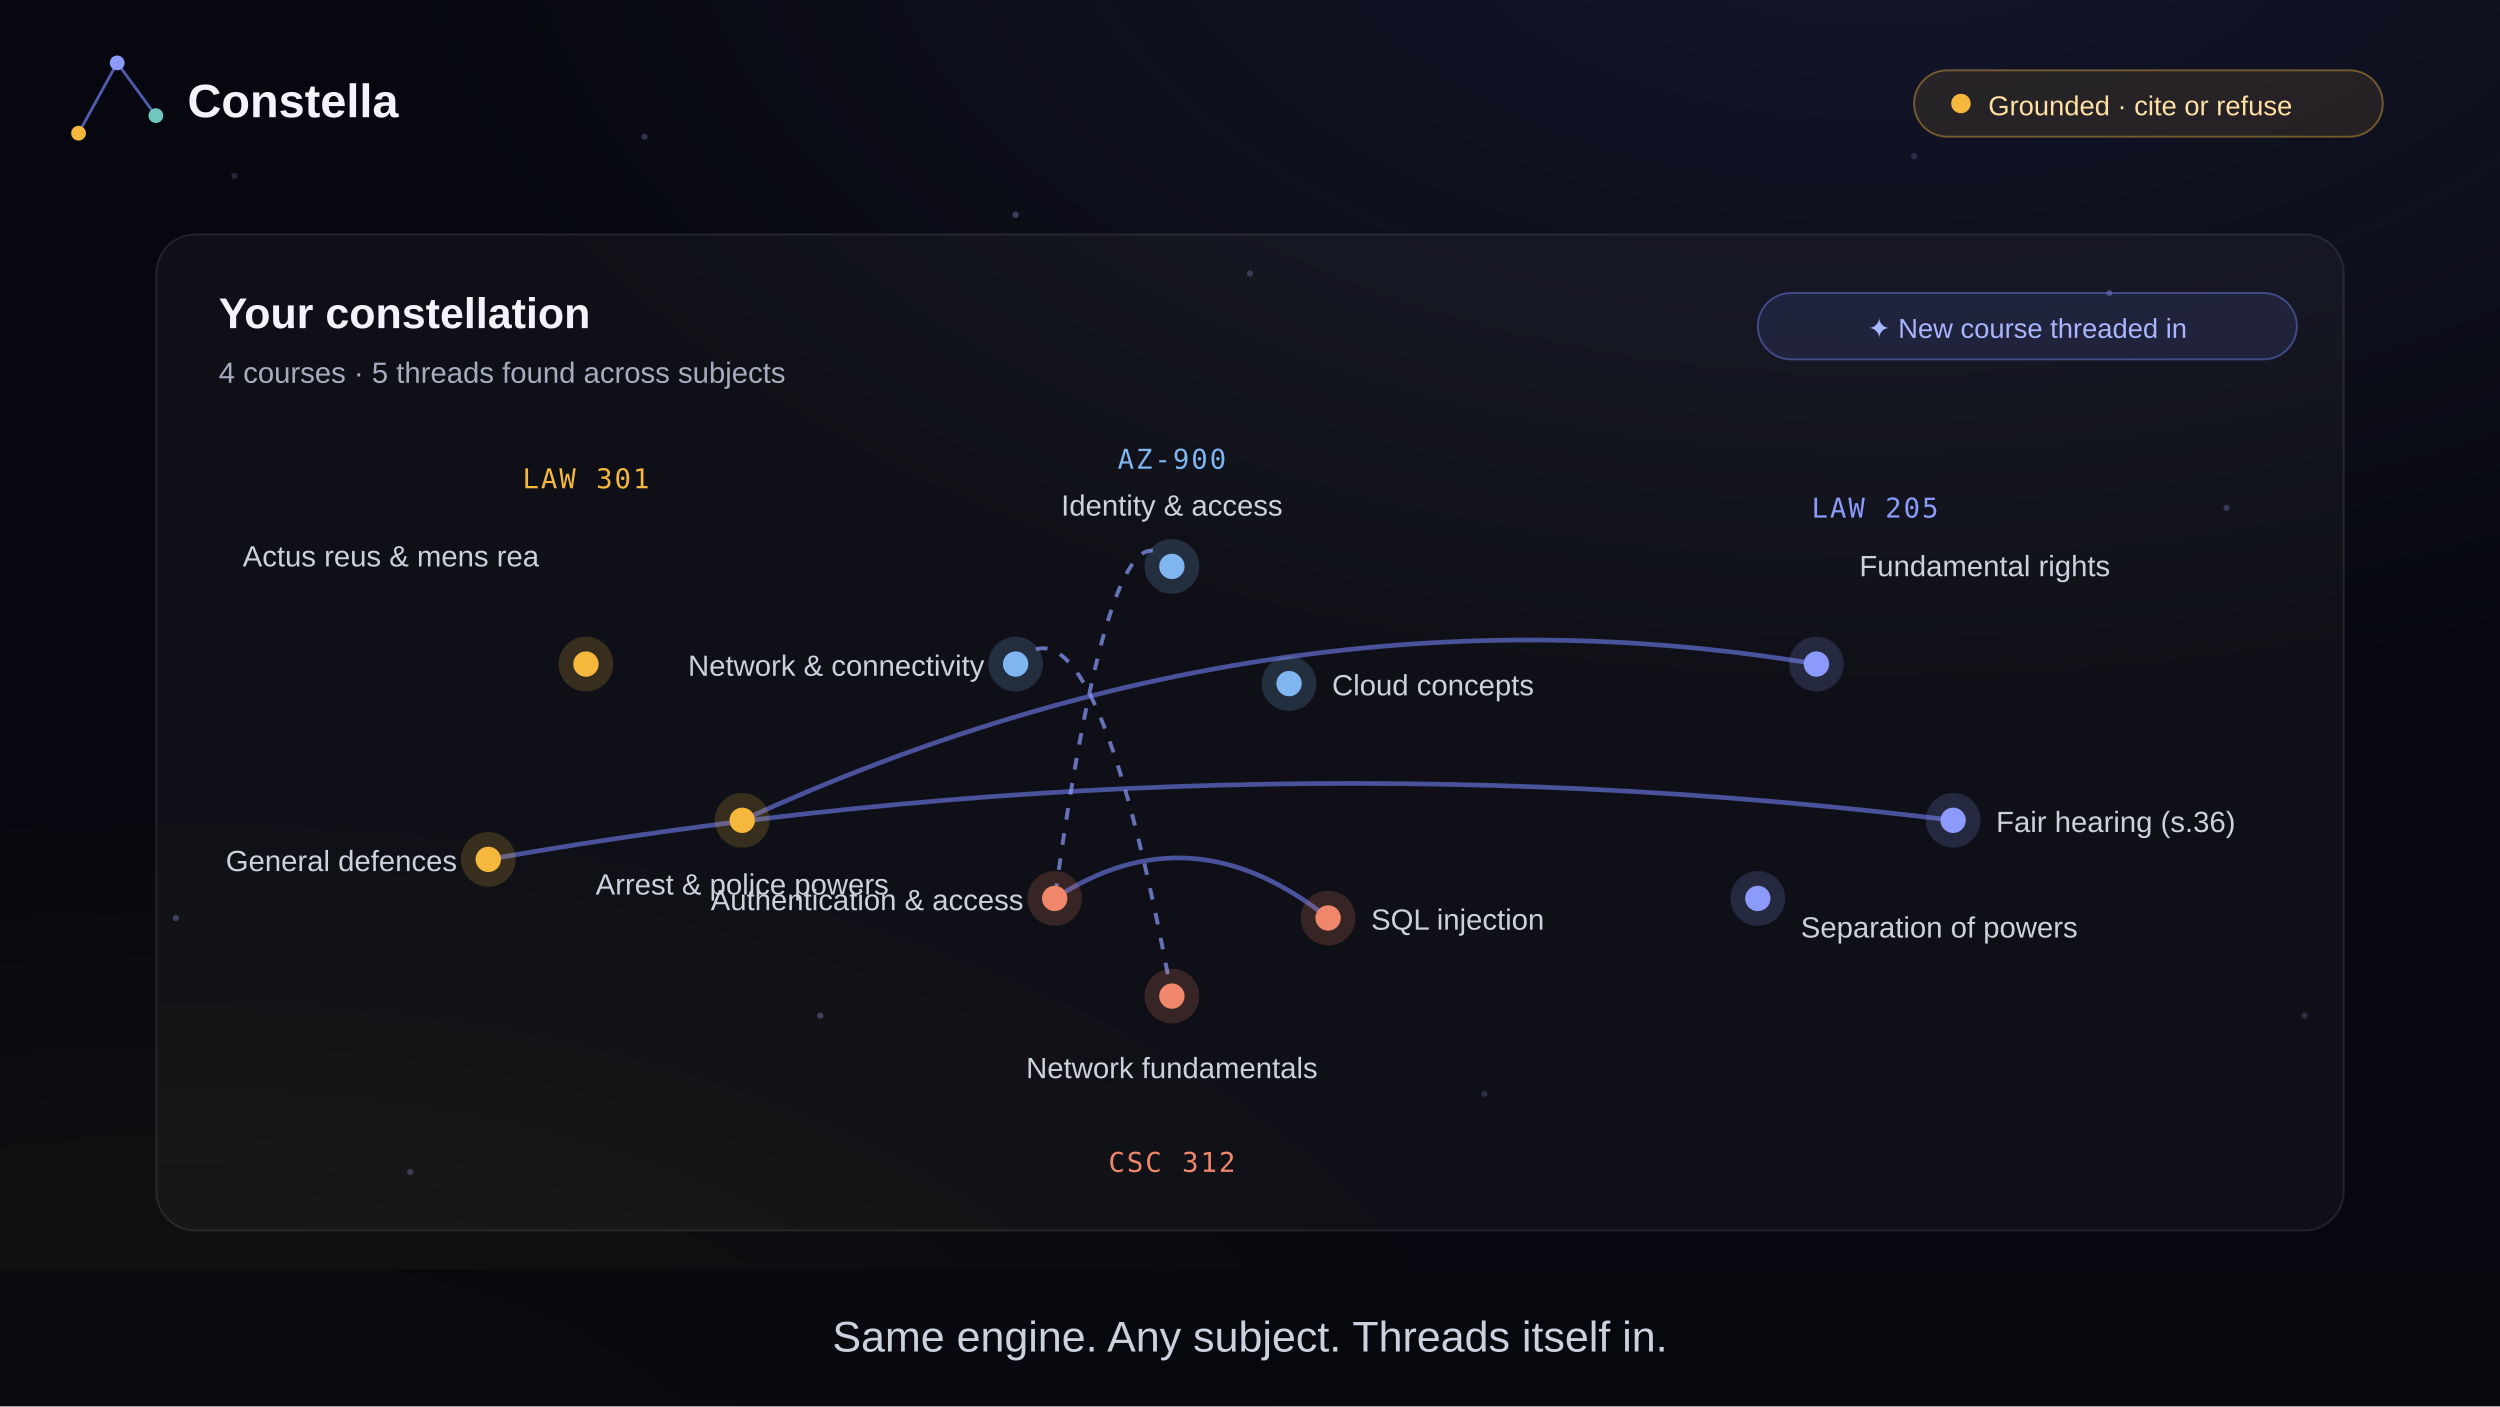
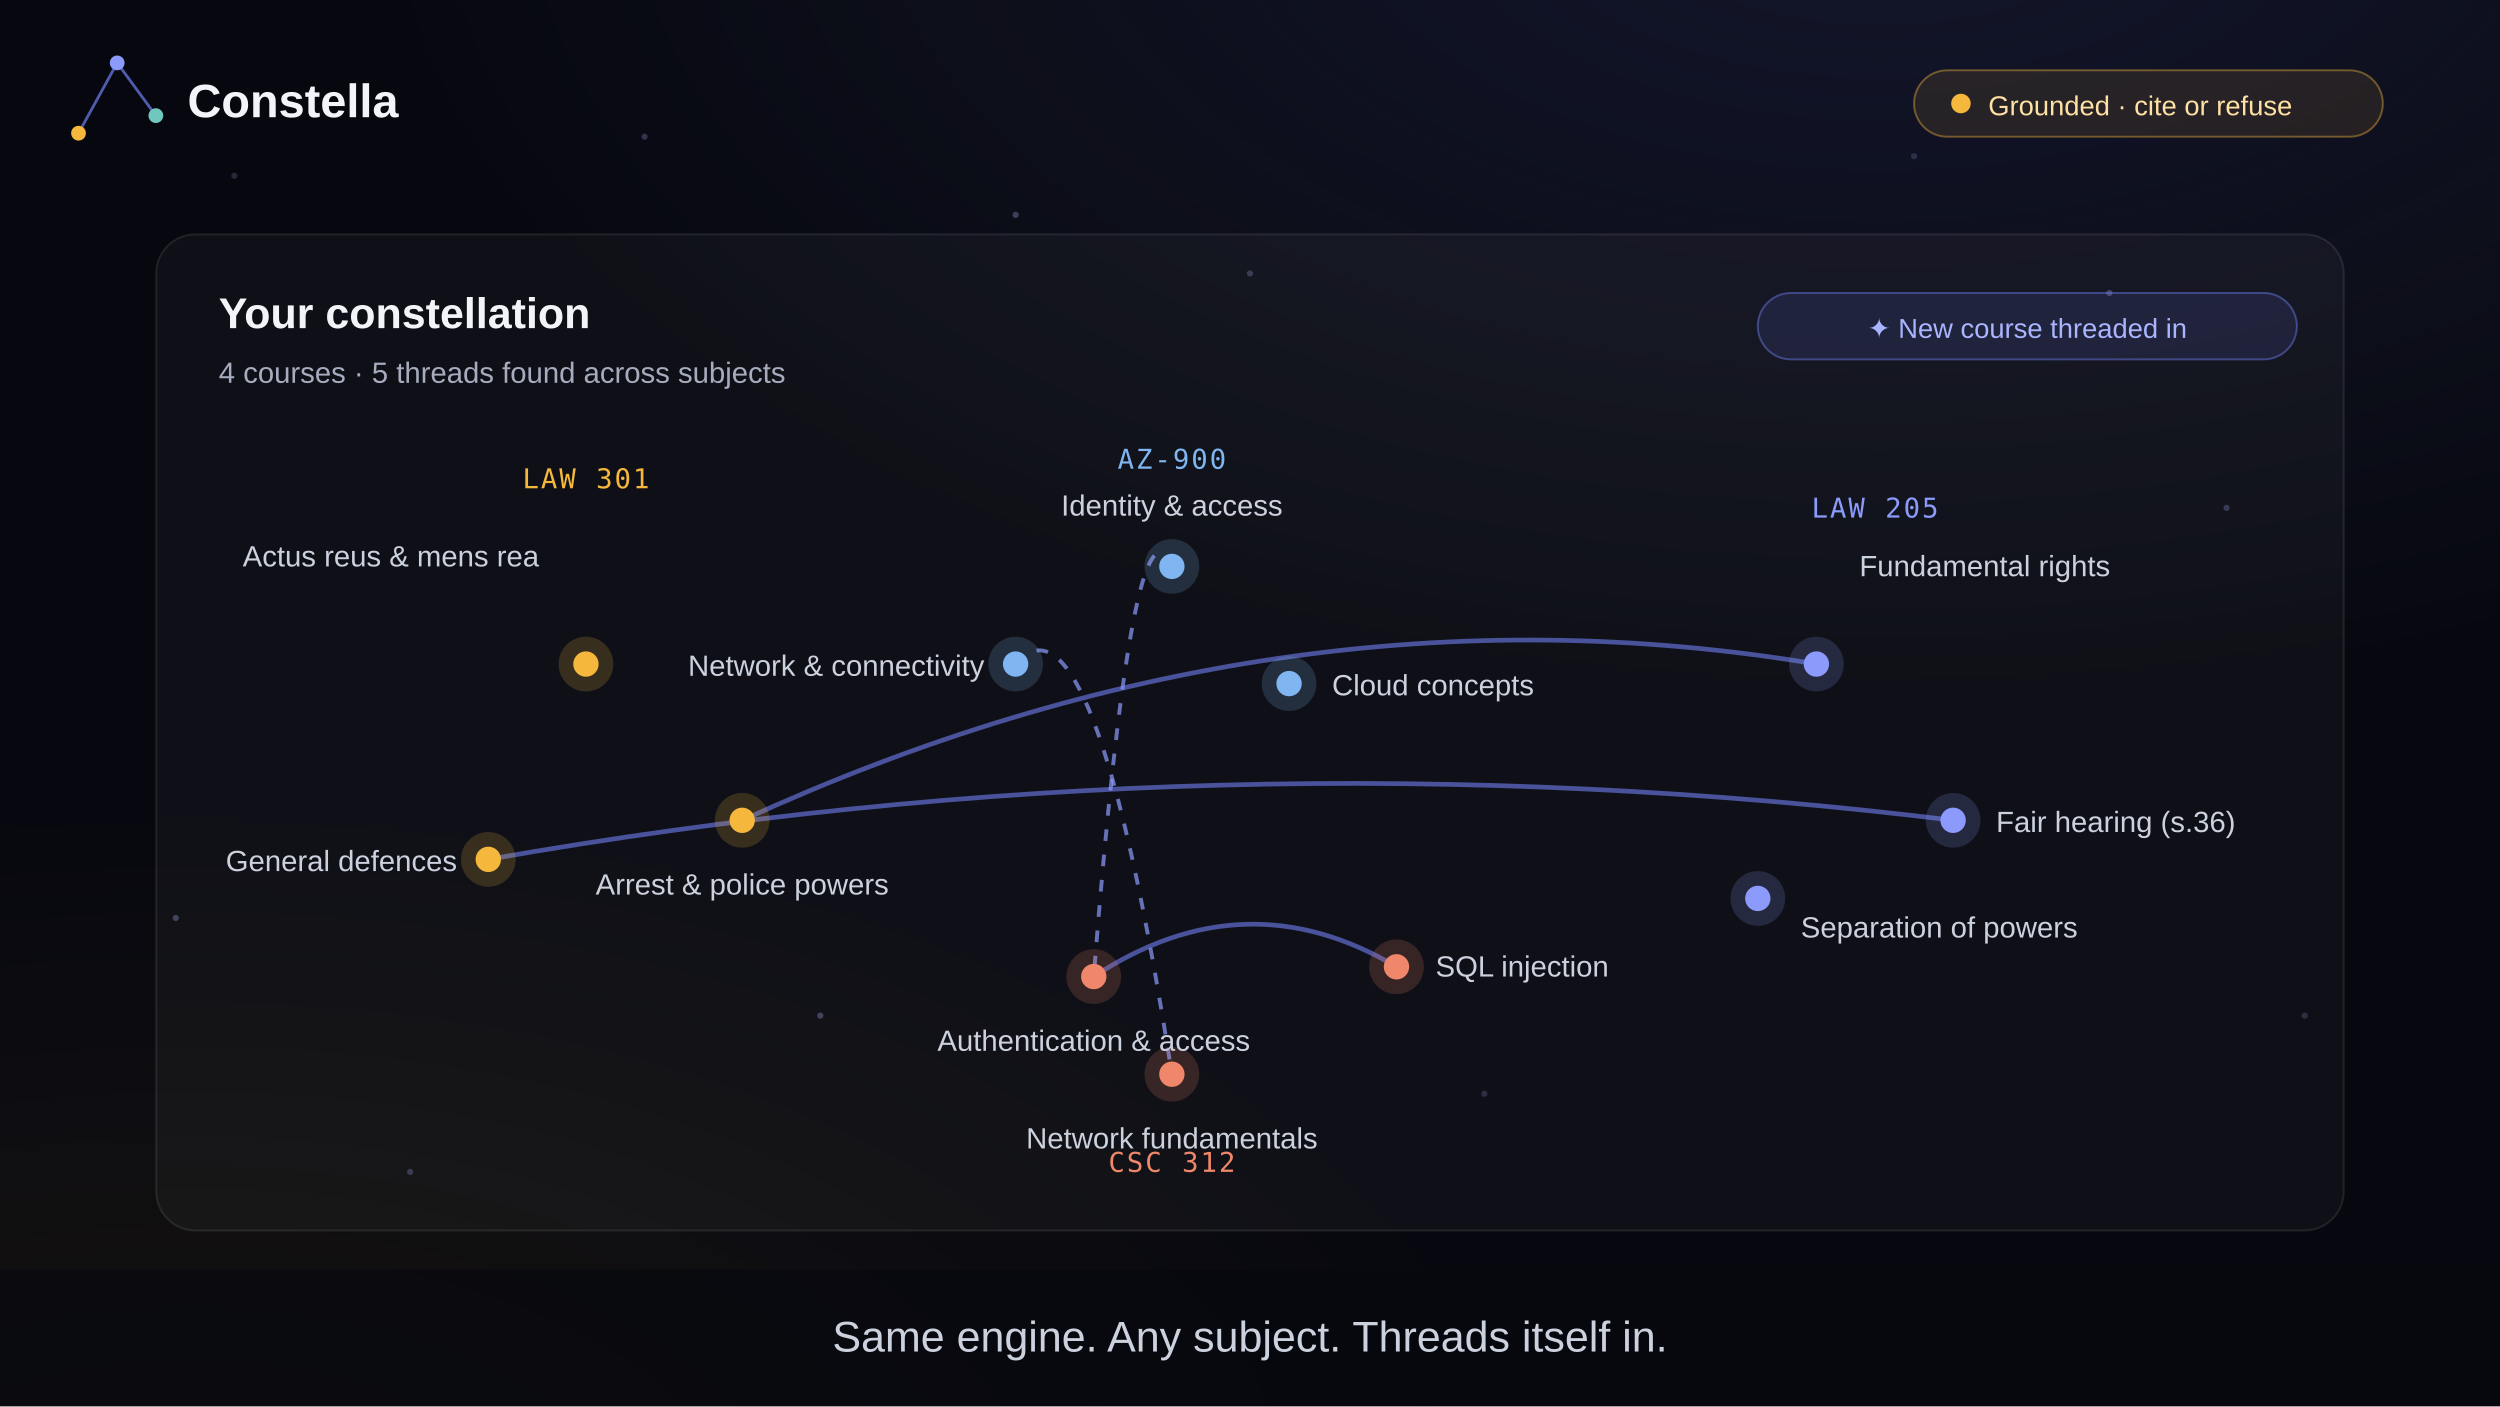
<svg xmlns="http://www.w3.org/2000/svg" width="1280" height="720" viewBox="0 0 1280 720">
  <defs>
    <radialGradient id="g1" cx="75%" cy="-10%" r="60%">
      <stop offset="0%" stop-color="#6f7ff2" stop-opacity="0.13" />
      <stop offset="100%" stop-color="#6f7ff2" stop-opacity="0" />
    </radialGradient>
    <radialGradient id="g2" cx="8%" cy="112%" r="55%">
      <stop offset="0%" stop-color="#f5b83d" stop-opacity="0.07" />
      <stop offset="100%" stop-color="#f5b83d" stop-opacity="0" />
    </radialGradient>
  </defs>
  <rect width="1280" height="720" fill="#07080f" />
  <rect width="1280" height="720" fill="url(#g1)" />
  <rect width="1280" height="720" fill="url(#g2)" />
  <circle cx="120" cy="90" r="1.6" fill="#aab5ff" opacity="0.18" />
  <circle cx="330" cy="70" r="1.6" fill="#aab5ff" opacity="0.24" />
  <circle cx="520" cy="110" r="1.6" fill="#aab5ff" opacity="0.3" />
  <circle cx="980" cy="80" r="1.6" fill="#aab5ff" opacity="0.18" />
  <circle cx="1140" cy="260" r="1.6" fill="#aab5ff" opacity="0.24" />
  <circle cx="90" cy="470" r="1.6" fill="#aab5ff" opacity="0.3" />
  <circle cx="1180" cy="520" r="1.6" fill="#aab5ff" opacity="0.18" />
  <circle cx="640" cy="140" r="1.6" fill="#aab5ff" opacity="0.24" />
  <circle cx="420" cy="520" r="1.6" fill="#aab5ff" opacity="0.3" />
  <circle cx="760" cy="560" r="1.6" fill="#aab5ff" opacity="0.18" />
  <circle cx="210" cy="600" r="1.6" fill="#aab5ff" opacity="0.24" />
  <circle cx="1080" cy="150" r="1.6" fill="#aab5ff" opacity="0.3" />
  <path d="M40.2 68.2 L60 32.2 L79.8 59.2" stroke="#6f7ff2" stroke-width="1.44" fill="none" opacity="0.7" />
  <circle cx="40.2" cy="68.2" r="3.78" fill="#f5b83d" />
  <circle cx="60" cy="32.2" r="3.78" fill="#8b9afb" />
  <circle cx="79.8" cy="59.2" r="3.78" fill="#6fc7bd" />
  <text x="96" y="60" font-family="'Space Grotesk','Segoe UI',Arial,sans-serif" font-size="24" font-weight="600" fill="#f2f4fa" text-anchor="start" letter-spacing="0" opacity="1">Constella</text>
  <rect x="980" y="36" width="240" height="34" rx="17" fill="rgba(245,184,61,0.10)" stroke="rgba(245,184,61,0.40)" />
  <circle cx="1004" cy="53" r="5" fill="#f5b83d" />
  <text x="1018" y="59" font-family="'Instrument Sans','Segoe UI',Arial,sans-serif" font-size="14" font-weight="500" fill="#ffe1a3" text-anchor="start" letter-spacing="0" opacity="1">Grounded · cite or refuse</text>
  <rect x="80" y="120" width="1120" height="510" rx="20" fill="rgba(255,255,255,0.035)" stroke="rgba(255,255,255,0.09)" />
  <text x="112" y="168" font-family="'Space Grotesk','Segoe UI',Arial,sans-serif" font-size="22" font-weight="600" fill="#f2f4fa" text-anchor="start" letter-spacing="0" opacity="1">Your constellation</text>
  <text x="112" y="196" font-family="'Instrument Sans','Segoe UI',Arial,sans-serif" font-size="15" font-weight="400" fill="#a6acbe" text-anchor="start" letter-spacing="0" opacity="1">4 courses · 5 threads found across subjects</text>
  <rect x="900" y="150" width="276" height="34" rx="17" fill="rgba(111,127,242,0.12)" stroke="rgba(111,127,242,0.45)" />
  <text x="1038" y="173" font-family="'Instrument Sans','Segoe UI',Arial,sans-serif" font-size="14" font-weight="500" fill="#aab5ff" text-anchor="middle" letter-spacing="0" opacity="1">✦ New course threaded in</text>
  <g transform="translate(0,40)">
    <path d="M380 380 Q 655 254 930 300" fill="none" stroke="#6f7ff2" stroke-width="2.4" opacity="0.6" />
    <path d="M250 400 Q 625 334 1000 380" fill="none" stroke="#6f7ff2" stroke-width="2.4" opacity="0.6" />
-     <path d="M680 430 Q 610 374 540 420" fill="none" stroke="#6f7ff2" stroke-width="2.4" opacity="0.6" />
-     <path d="M520 300 Q 560 254 600 470" fill="none" stroke="#8b9afb" stroke-width="2" opacity="0.7" stroke-dasharray="6 7" />
-     <path d="M600 250 Q 570 204 540 420" fill="none" stroke="#8b9afb" stroke-width="2" opacity="0.7" stroke-dasharray="6 7" />
+     <path d="M715 455 Q 637.5 409 560 460" fill="none" stroke="#6f7ff2" stroke-width="2.4" opacity="0.6" />
+     <path d="M520 300 Q 560 254 600 510" fill="none" stroke="#8b9afb" stroke-width="2" opacity="0.7" stroke-dasharray="6 7" />
+     <path d="M600 250 Q 580 204 560 460" fill="none" stroke="#8b9afb" stroke-width="2" opacity="0.7" stroke-dasharray="6 7" />
    <circle cx="300" cy="300" r="14" fill="#f5b83d" opacity="0.18" />
    <circle cx="300" cy="300" r="6.5" fill="#f5b83d" />
    <text x="276" y="250" font-family="'Instrument Sans','Segoe UI',Arial,sans-serif" font-size="15" font-weight="400" fill="#ccd1de" text-anchor="end" letter-spacing="0" opacity="1">Actus reus &amp; mens rea</text>
    <circle cx="380" cy="380" r="14" fill="#f5b83d" opacity="0.18" />
    <circle cx="380" cy="380" r="6.5" fill="#f5b83d" />
    <text x="380" y="418" font-family="'Instrument Sans','Segoe UI',Arial,sans-serif" font-size="15" font-weight="400" fill="#ccd1de" text-anchor="middle" letter-spacing="0" opacity="1">Arrest &amp; police powers</text>
    <circle cx="250" cy="400" r="14" fill="#f5b83d" opacity="0.18" />
    <circle cx="250" cy="400" r="6.5" fill="#f5b83d" />
    <text x="234" y="406" font-family="'Instrument Sans','Segoe UI',Arial,sans-serif" font-size="15" font-weight="400" fill="#ccd1de" text-anchor="end" letter-spacing="0" opacity="1">General defences</text>
    <circle cx="930" cy="300" r="14" fill="#8b9afb" opacity="0.18" />
    <circle cx="930" cy="300" r="6.5" fill="#8b9afb" />
    <text x="952" y="255" font-family="'Instrument Sans','Segoe UI',Arial,sans-serif" font-size="15" font-weight="400" fill="#ccd1de" text-anchor="start" letter-spacing="0" opacity="1">Fundamental rights</text>
    <circle cx="1000" cy="380" r="14" fill="#8b9afb" opacity="0.18" />
    <circle cx="1000" cy="380" r="6.5" fill="#8b9afb" />
    <text x="1022" y="386" font-family="'Instrument Sans','Segoe UI',Arial,sans-serif" font-size="15" font-weight="400" fill="#ccd1de" text-anchor="start" letter-spacing="0" opacity="1">Fair hearing (s.36)</text>
    <circle cx="900" cy="420" r="14" fill="#8b9afb" opacity="0.18" />
    <circle cx="900" cy="420" r="6.5" fill="#8b9afb" />
    <text x="922" y="440" font-family="'Instrument Sans','Segoe UI',Arial,sans-serif" font-size="15" font-weight="400" fill="#ccd1de" text-anchor="start" letter-spacing="0" opacity="1">Separation of powers</text>
-     <circle cx="600" cy="470" r="14" fill="#f0876a" opacity="0.18" />
-     <circle cx="600" cy="470" r="6.5" fill="#f0876a" />
-     <text x="600" y="512" font-family="'Instrument Sans','Segoe UI',Arial,sans-serif" font-size="15" font-weight="400" fill="#ccd1de" text-anchor="middle" letter-spacing="0" opacity="1">Network fundamentals</text>
-     <circle cx="680" cy="430" r="14" fill="#f0876a" opacity="0.18" />
-     <circle cx="680" cy="430" r="6.5" fill="#f0876a" />
-     <text x="702" y="436" font-family="'Instrument Sans','Segoe UI',Arial,sans-serif" font-size="15" font-weight="400" fill="#ccd1de" text-anchor="start" letter-spacing="0" opacity="1">SQL injection</text>
-     <circle cx="540" cy="420" r="14" fill="#f0876a" opacity="0.18" />
-     <circle cx="540" cy="420" r="6.5" fill="#f0876a" />
-     <text x="524" y="426" font-family="'Instrument Sans','Segoe UI',Arial,sans-serif" font-size="15" font-weight="400" fill="#ccd1de" text-anchor="end" letter-spacing="0" opacity="1">Authentication &amp; access</text>
+     <circle cx="600" cy="510" r="14" fill="#f0876a" opacity="0.18" />
+     <circle cx="600" cy="510" r="6.5" fill="#f0876a" />
+     <text x="600" y="548" font-family="'Instrument Sans','Segoe UI',Arial,sans-serif" font-size="15" font-weight="400" fill="#ccd1de" text-anchor="middle" letter-spacing="0" opacity="1">Network fundamentals</text>
+     <circle cx="715" cy="455" r="14" fill="#f0876a" opacity="0.18" />
+     <circle cx="715" cy="455" r="6.5" fill="#f0876a" />
+     <text x="735" y="460" font-family="'Instrument Sans','Segoe UI',Arial,sans-serif" font-size="15" font-weight="400" fill="#ccd1de" text-anchor="start" letter-spacing="0" opacity="1">SQL injection</text>
+     <circle cx="560" cy="460" r="14" fill="#f0876a" opacity="0.18" />
+     <circle cx="560" cy="460" r="6.5" fill="#f0876a" />
+     <text x="560" y="498" font-family="'Instrument Sans','Segoe UI',Arial,sans-serif" font-size="15" font-weight="400" fill="#ccd1de" text-anchor="middle" letter-spacing="0" opacity="1">Authentication &amp; access</text>
    <circle cx="600" cy="250" r="14" fill="#7fb5f0" opacity="0.18" />
    <circle cx="600" cy="250" r="6.5" fill="#7fb5f0" />
    <text x="600" y="224" font-family="'Instrument Sans','Segoe UI',Arial,sans-serif" font-size="15" font-weight="400" fill="#ccd1de" text-anchor="middle" letter-spacing="0" opacity="1">Identity &amp; access</text>
    <circle cx="520" cy="300" r="14" fill="#7fb5f0" opacity="0.18" />
    <circle cx="520" cy="300" r="6.5" fill="#7fb5f0" />
    <text x="504" y="306" font-family="'Instrument Sans','Segoe UI',Arial,sans-serif" font-size="15" font-weight="400" fill="#ccd1de" text-anchor="end" letter-spacing="0" opacity="1">Network &amp; connectivity</text>
    <circle cx="660" cy="310" r="14" fill="#7fb5f0" opacity="0.18" />
    <circle cx="660" cy="310" r="6.5" fill="#7fb5f0" />
    <text x="682" y="316" font-family="'Instrument Sans','Segoe UI',Arial,sans-serif" font-size="15" font-weight="400" fill="#ccd1de" text-anchor="start" letter-spacing="0" opacity="1">Cloud concepts</text>
    <text x="300" y="210" font-family="'JetBrains Mono','Consolas',monospace" font-size="14" font-weight="400" fill="#f5b83d" text-anchor="middle" letter-spacing="1" opacity="1">LAW 301</text>
    <text x="960" y="225" font-family="'JetBrains Mono','Consolas',monospace" font-size="14" font-weight="400" fill="#8b9afb" text-anchor="middle" letter-spacing="1" opacity="1">LAW 205</text>
    <text x="600" y="560" font-family="'JetBrains Mono','Consolas',monospace" font-size="14" font-weight="400" fill="#f0876a" text-anchor="middle" letter-spacing="1" opacity="1">CSC 312</text>
    <text x="600" y="200" font-family="'JetBrains Mono','Consolas',monospace" font-size="14" font-weight="400" fill="#7fb5f0" text-anchor="middle" letter-spacing="1" opacity="1">AZ-900</text>
  </g>
  <rect x="0" y="650" width="1280" height="70" fill="rgba(7,8,15,0.66)" />
  <text x="640" y="692" font-family="'Space Grotesk','Segoe UI',Arial,sans-serif" font-size="22" font-weight="500" fill="#ccd1de" text-anchor="middle" letter-spacing="0" opacity="1">Same engine. Any subject. Threads itself in.</text>
</svg>
